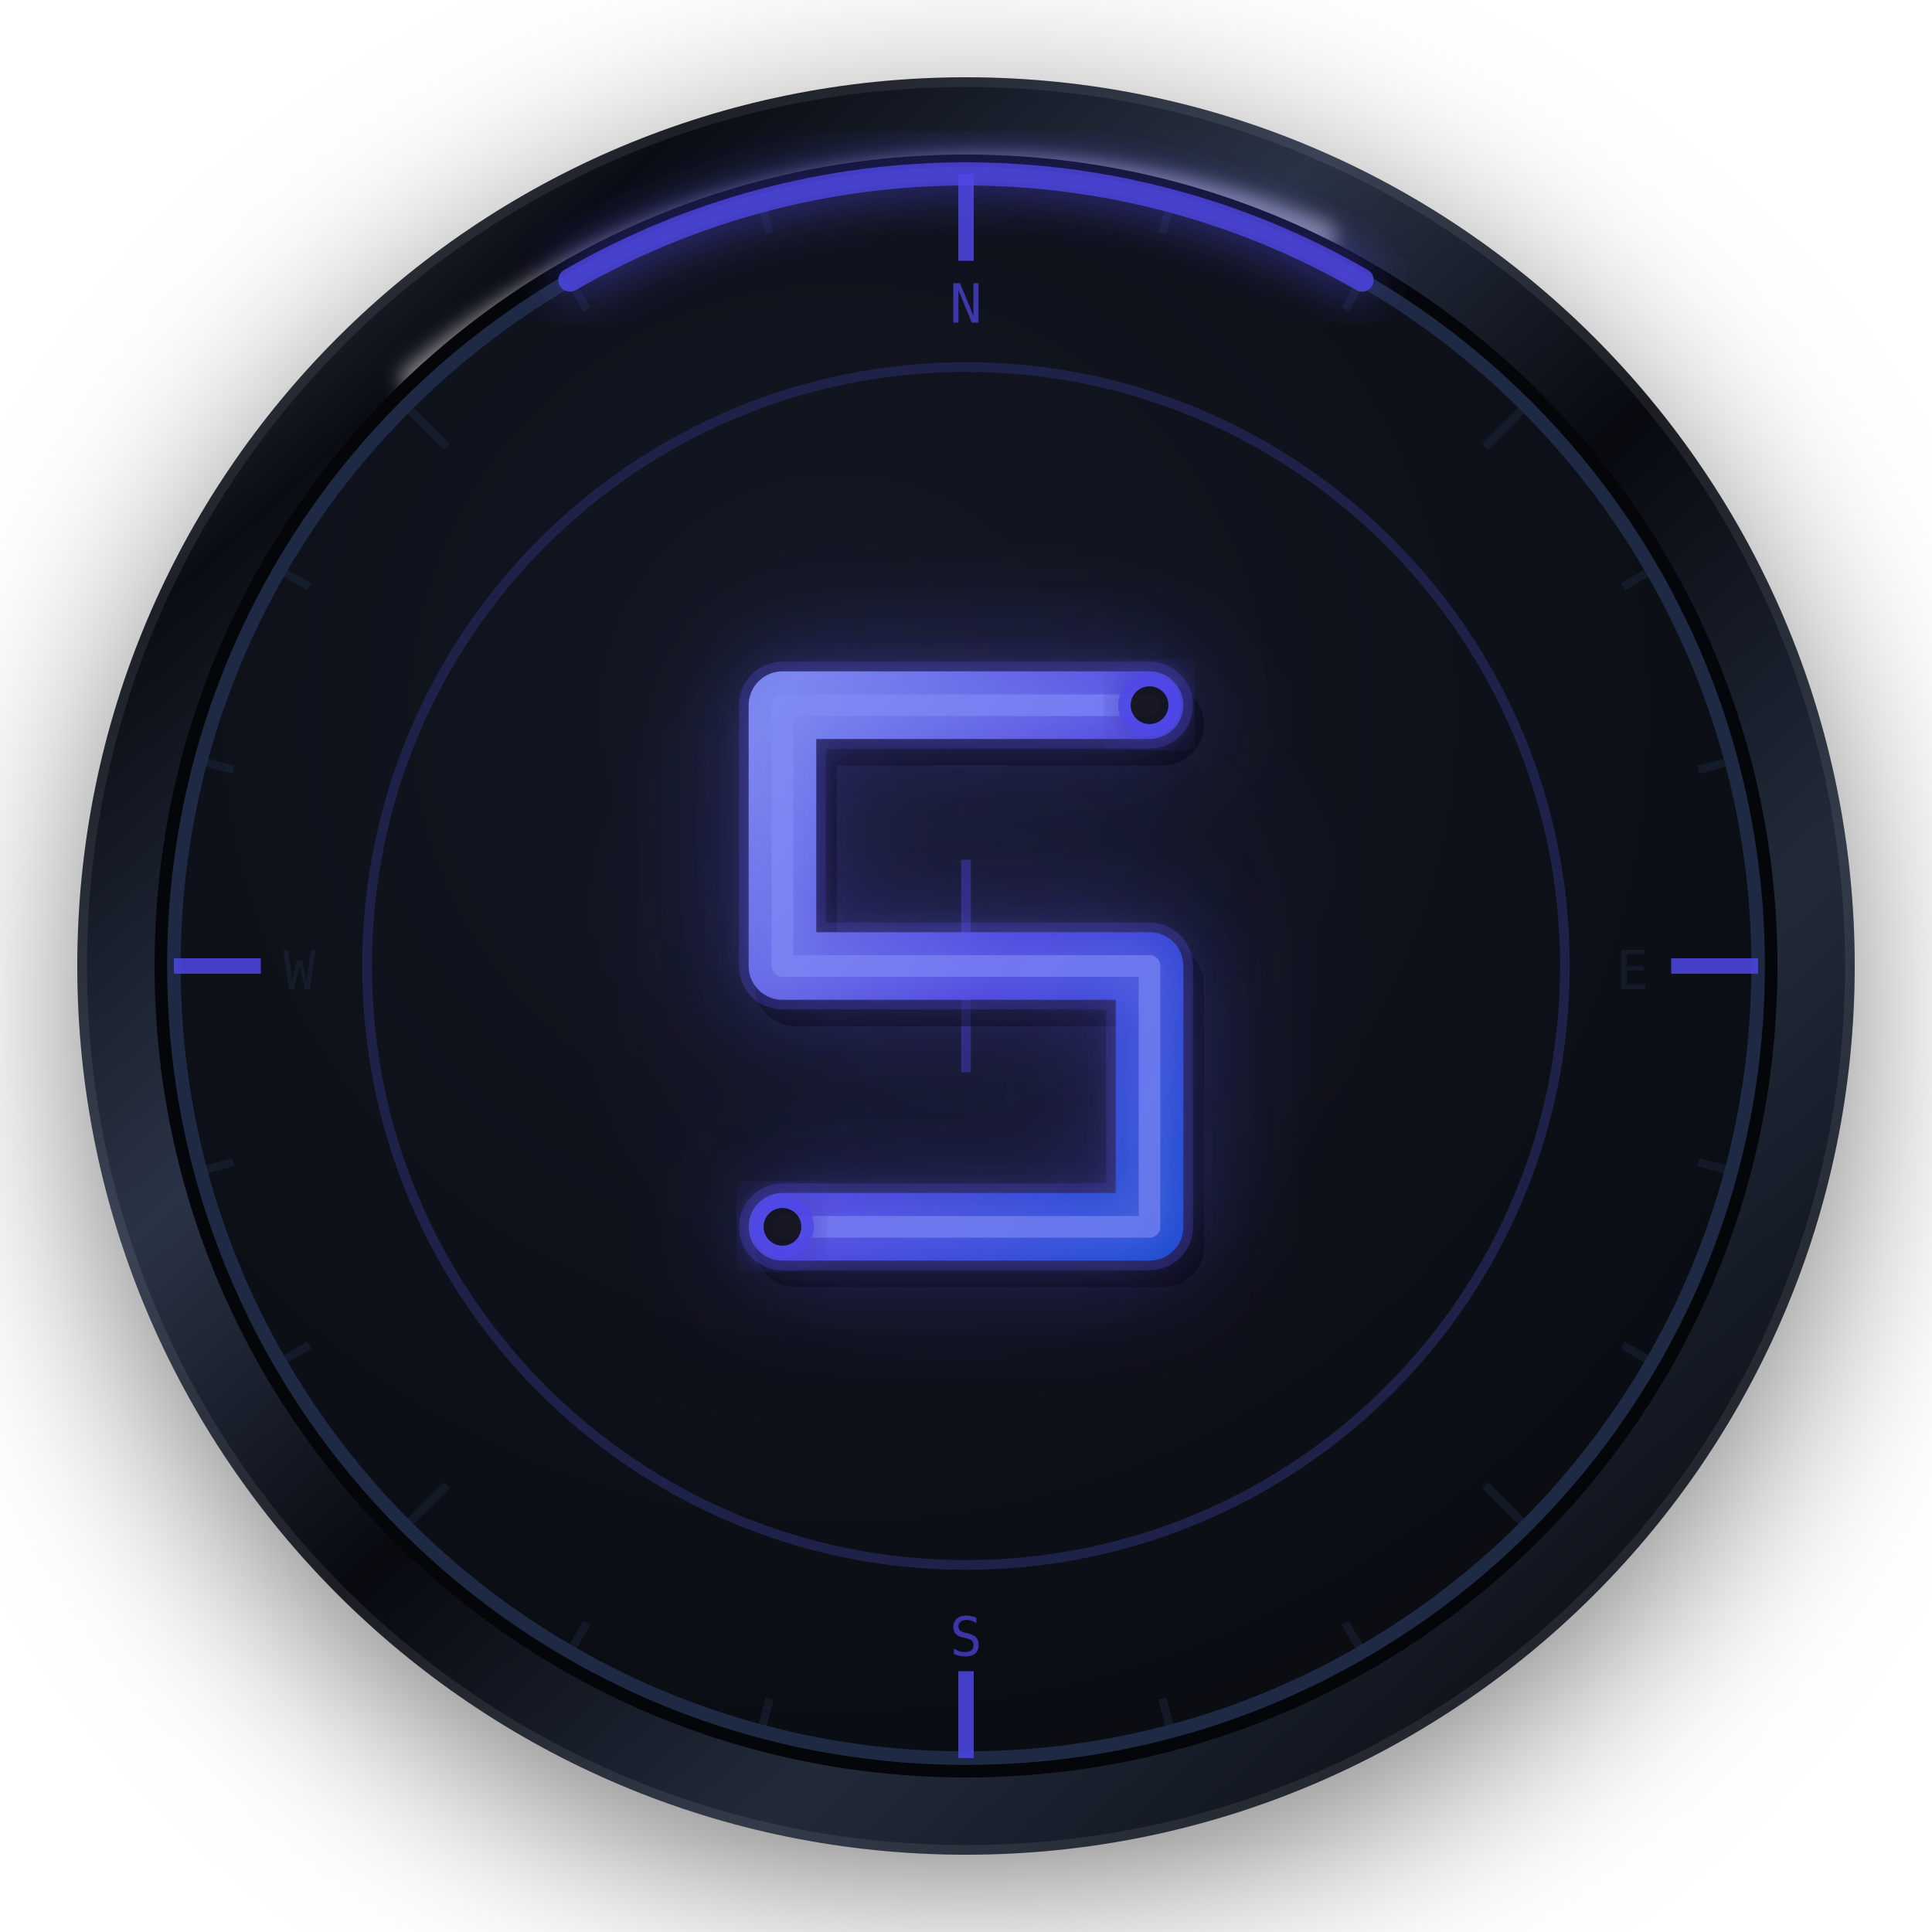
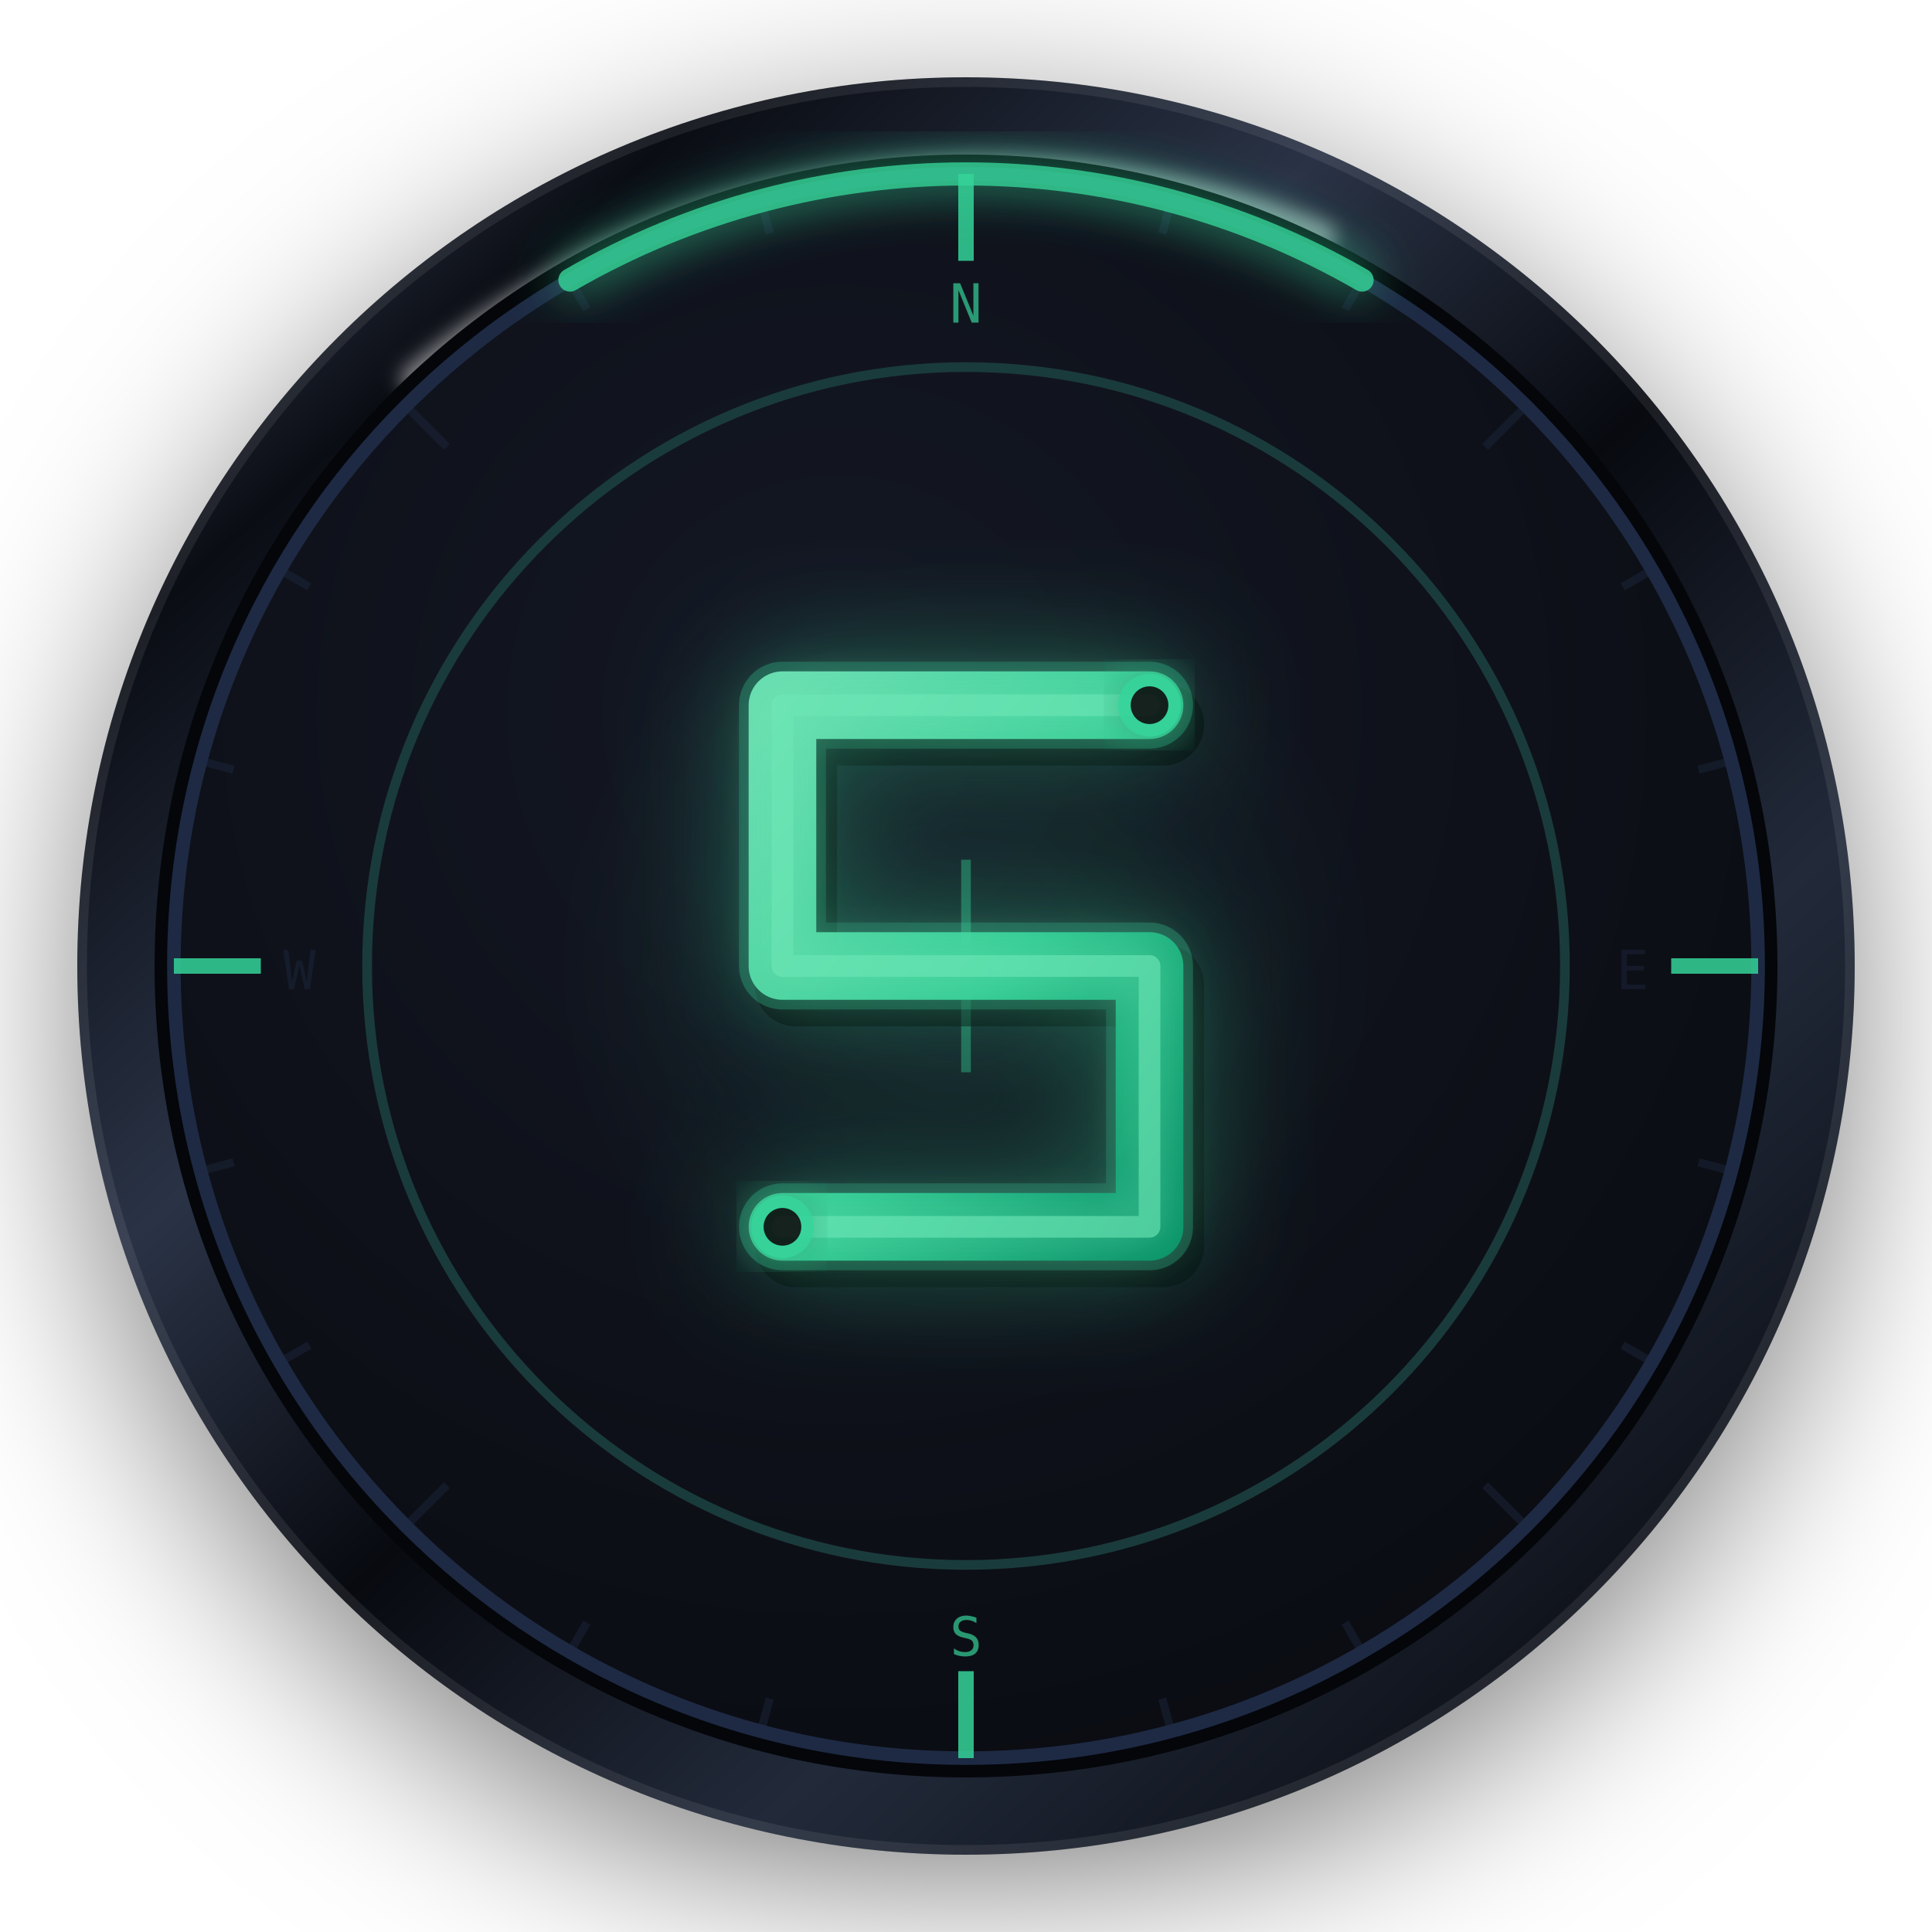
<svg xmlns="http://www.w3.org/2000/svg" width="200" height="200" viewBox="0 0 200 200" fill="none">
  <defs>
    <linearGradient id="rim" x1="8%" y1="4%" x2="92%" y2="96%">
      <stop offset="0%" stop-color="#3a4256" />
      <stop offset="14%" stop-color="#0a0d14" />
      <stop offset="34%" stop-color="#2a3346" />
      <stop offset="52%" stop-color="#080a10" />
      <stop offset="72%" stop-color="#222a3a" />
      <stop offset="100%" stop-color="#04060a" />
    </linearGradient>
    <radialGradient id="face" cx="42%" cy="34%" r="72%">
      <stop offset="0%" stop-color="#141824" />
      <stop offset="100%" stop-color="#0a0c12" />
    </radialGradient>
    <radialGradient id="fglow" cx="50%" cy="50%" r="50%">
-       <stop offset="0%" stop-color="#4f46e5" stop-opacity="0.1" />
-       <stop offset="52%" stop-color="#4f46e5" stop-opacity="0" />
-       <stop offset="100%" stop-color="#4f46e5" stop-opacity="0" />
+       <stop offset="0%" stop-color="#34d399" stop-opacity="0.1" />
+       <stop offset="52%" stop-color="#34d399" stop-opacity="0" />
+       <stop offset="100%" stop-color="#34d399" stop-opacity="0" />
    </radialGradient>
    <linearGradient id="acc" x1="0%" y1="0%" x2="100%" y2="100%">
-       <stop offset="0%" stop-color="#818cf8" />
-       <stop offset="55%" stop-color="#4f46e5" />
-       <stop offset="100%" stop-color="#1d4ed8" />
+       <stop offset="0%" stop-color="#6ee7b7" />
+       <stop offset="55%" stop-color="#34d399" />
+       <stop offset="100%" stop-color="#059669" />
    </linearGradient>
    <filter id="dropB" x="-30%" y="-30%" width="160%" height="160%">
      <feGaussianBlur stdDeviation="10" />
    </filter>
    <filter id="specB" x="-30%" y="-30%" width="160%" height="160%">
      <feGaussianBlur stdDeviation="1" />
    </filter>
    <filter id="glowLg" x="-80%" y="-80%" width="260%" height="260%">
      <feGaussianBlur stdDeviation="6" result="b" />
      <feMerge>
        <feMergeNode in="b" />
        <feMergeNode in="SourceGraphic" />
      </feMerge>
    </filter>
    <filter id="glowSm" x="-40%" y="-40%" width="180%" height="180%">
      <feGaussianBlur stdDeviation="2.5" result="b" />
      <feMerge>
        <feMergeNode in="b" />
        <feMergeNode in="SourceGraphic" />
      </feMerge>
    </filter>
  </defs>
  <circle cx="100" cy="105" r="92" fill="#000" opacity="0.5" filter="url(#dropB)" />
  <circle cx="100" cy="100" r="92" fill="url(#rim)" />
  <path d="M 42.96 39.28 A 92 92 0 0 1 136.8 24.56" stroke="rgba(255,255,255,0.5)" stroke-width="3" stroke-linecap="round" fill="none" filter="url(#specB)" />
  <circle cx="100" cy="100" r="84" fill="#04060a" />
  <circle cx="100" cy="100" r="82" fill="url(#face)" />
  <circle cx="100" cy="100" r="82" fill="url(#fglow)" />
  <circle cx="100" cy="100" r="82" fill="none" stroke="#1e2a44" stroke-width="1.4" />
-   <line x1="100.00" y1="18.00" x2="100.00" y2="27.00" stroke="#4f46e5" stroke-width="1.6" opacity="0.85" />
+   <line x1="100.00" y1="18.00" x2="100.00" y2="27.00" stroke="#34d399" stroke-width="1.6" opacity="0.85" />
  <line x1="121.22" y1="20.79" x2="120.32" y2="24.17" stroke="#1e2a44" stroke-width="0.85" opacity="0.4" />
  <line x1="141.00" y1="28.99" x2="139.25" y2="32.02" stroke="#1e2a44" stroke-width="0.85" opacity="0.4" />
  <line x1="157.98" y1="42.02" x2="153.74" y2="46.26" stroke="#1e2a44" stroke-width="0.85" opacity="0.4" />
  <line x1="171.01" y1="59.00" x2="167.98" y2="60.75" stroke="#1e2a44" stroke-width="0.85" opacity="0.4" />
  <line x1="179.21" y1="78.78" x2="175.83" y2="79.68" stroke="#1e2a44" stroke-width="0.85" opacity="0.4" />
-   <line x1="182.00" y1="100.00" x2="173.00" y2="100.00" stroke="#4f46e5" stroke-width="1.6" opacity="0.85" />
+   <line x1="182.00" y1="100.00" x2="173.00" y2="100.00" stroke="#34d399" stroke-width="1.6" opacity="0.85" />
  <line x1="179.21" y1="121.22" x2="175.83" y2="120.32" stroke="#1e2a44" stroke-width="0.85" opacity="0.4" />
  <line x1="171.01" y1="141.00" x2="167.98" y2="139.25" stroke="#1e2a44" stroke-width="0.85" opacity="0.4" />
  <line x1="157.98" y1="157.98" x2="153.74" y2="153.74" stroke="#1e2a44" stroke-width="0.85" opacity="0.4" />
  <line x1="141.00" y1="171.01" x2="139.25" y2="167.98" stroke="#1e2a44" stroke-width="0.85" opacity="0.4" />
  <line x1="121.22" y1="179.21" x2="120.32" y2="175.83" stroke="#1e2a44" stroke-width="0.85" opacity="0.4" />
-   <line x1="100.00" y1="182.00" x2="100.00" y2="173.00" stroke="#4f46e5" stroke-width="1.6" opacity="0.85" />
+   <line x1="100.00" y1="182.00" x2="100.00" y2="173.00" stroke="#34d399" stroke-width="1.6" opacity="0.85" />
  <line x1="78.78" y1="179.21" x2="79.68" y2="175.83" stroke="#1e2a44" stroke-width="0.85" opacity="0.4" />
  <line x1="59.00" y1="171.01" x2="60.75" y2="167.98" stroke="#1e2a44" stroke-width="0.85" opacity="0.4" />
  <line x1="42.02" y1="157.98" x2="46.26" y2="153.74" stroke="#1e2a44" stroke-width="0.85" opacity="0.4" />
  <line x1="28.99" y1="141.00" x2="32.02" y2="139.25" stroke="#1e2a44" stroke-width="0.85" opacity="0.4" />
  <line x1="20.79" y1="121.22" x2="24.17" y2="120.32" stroke="#1e2a44" stroke-width="0.85" opacity="0.4" />
-   <line x1="18.00" y1="100.00" x2="27.00" y2="100.00" stroke="#4f46e5" stroke-width="1.6" opacity="0.85" />
+   <line x1="18.00" y1="100.00" x2="27.00" y2="100.00" stroke="#34d399" stroke-width="1.6" opacity="0.85" />
  <line x1="20.79" y1="78.78" x2="24.17" y2="79.68" stroke="#1e2a44" stroke-width="0.85" opacity="0.4" />
  <line x1="28.99" y1="59.00" x2="32.02" y2="60.75" stroke="#1e2a44" stroke-width="0.85" opacity="0.4" />
  <line x1="42.02" y1="42.02" x2="46.26" y2="46.26" stroke="#1e2a44" stroke-width="0.85" opacity="0.4" />
  <line x1="59.00" y1="28.99" x2="60.75" y2="32.02" stroke="#1e2a44" stroke-width="0.85" opacity="0.4" />
  <line x1="78.78" y1="20.79" x2="79.68" y2="24.17" stroke="#1e2a44" stroke-width="0.85" opacity="0.4" />
  <circle cx="100" cy="100" r="62" fill="none" stroke="#151a26" stroke-width="1" />
-   <circle cx="100" cy="100" r="62" fill="none" stroke="#4f46e5" stroke-width="1" opacity="0.18" />
-   <line x1="89" y1="100" x2="111" y2="100" stroke="#4f46e5" stroke-width="1" opacity="0.4" />
-   <line x1="100" y1="89" x2="100" y2="111" stroke="#4f46e5" stroke-width="1" opacity="0.4" />
+   <circle cx="100" cy="100" r="62" fill="none" stroke="#34d399" stroke-width="1" opacity="0.18" />
+   <line x1="89" y1="100" x2="111" y2="100" stroke="#34d399" stroke-width="1" opacity="0.4" />
+   <line x1="100" y1="89" x2="100" y2="111" stroke="#34d399" stroke-width="1" opacity="0.4" />
  <path d="M 119 73 L 81 73 L 81 100 L 119 100 L 119 127 L 81 127" transform="translate(1.4 2)" stroke="rgba(0,0,0,0.7)" stroke-width="8.5" stroke-linecap="round" stroke-linejoin="round" fill="none" opacity="0.7" />
-   <path d="M 119 73 L 81 73 L 81 100 L 119 100 L 119 127 L 81 127" filter="url(#glowLg)" stroke="#4f46e5" stroke-width="9" stroke-linecap="round" stroke-linejoin="round" fill="none" opacity="0.375" />
+   <path d="M 119 73 L 81 73 L 81 100 L 119 100 L 119 127 L 81 127" filter="url(#glowLg)" stroke="#34d399" stroke-width="9" stroke-linecap="round" stroke-linejoin="round" fill="none" opacity="0.375" />
  <path d="M 119 73 L 81 73 L 81 100 L 119 100 L 119 127 L 81 127" stroke="url(#acc)" stroke-width="7" stroke-linecap="round" stroke-linejoin="round" fill="none" opacity="0.925" />
-   <path d="M 119 73 L 81 73 L 81 100 L 119 100 L 119 127 L 81 127" filter="url(#glowSm)" stroke="#818cf8" stroke-width="2.24" stroke-linecap="round" stroke-linejoin="round" fill="none" opacity="0.7" />
-   <circle cx="119" cy="73" r="2.6" fill="#08090e" stroke="#4f46e5" stroke-width="1.3" opacity="0.9" filter="url(#glowSm)" />
-   <circle cx="81" cy="127" r="2.6" fill="#08090e" stroke="#4f46e5" stroke-width="1.3" opacity="0.9" filter="url(#glowSm)" />
-   <text x="100" y="33.4" text-anchor="middle" font-family="ui-monospace,Menlo,monospace" font-size="5.6" fill="#4f46e5" opacity="0.7">N</text>
+   <path d="M 119 73 L 81 73 L 81 100 L 119 100 L 119 127 L 81 127" filter="url(#glowSm)" stroke="#6ee7b7" stroke-width="2.24" stroke-linecap="round" stroke-linejoin="round" fill="none" opacity="0.7" />
+   <circle cx="119" cy="73" r="2.6" fill="#08090e" stroke="#34d399" stroke-width="1.3" opacity="0.9" filter="url(#glowSm)" />
+   <circle cx="81" cy="127" r="2.6" fill="#08090e" stroke="#34d399" stroke-width="1.3" opacity="0.9" filter="url(#glowSm)" />
+   <text x="100" y="33.4" text-anchor="middle" font-family="ui-monospace,Menlo,monospace" font-size="5.6" fill="#34d399" opacity="0.7">N</text>
  <text x="169" y="102.4" text-anchor="middle" font-family="ui-monospace,Menlo,monospace" font-size="5.6" fill="#1e2a44" opacity="0.4">E</text>
-   <text x="100" y="171.4" text-anchor="middle" font-family="ui-monospace,Menlo,monospace" font-size="5.6" fill="#4f46e5" opacity="0.7">S</text>
+   <text x="100" y="171.4" text-anchor="middle" font-family="ui-monospace,Menlo,monospace" font-size="5.6" fill="#34d399" opacity="0.7">S</text>
  <text x="31" y="102.4" text-anchor="middle" font-family="ui-monospace,Menlo,monospace" font-size="5.6" fill="#1e2a44" opacity="0.4">W</text>
-   <path d="M 59 28.99 A 82 82 0 0 1 141 28.99" stroke="#4f46e5" stroke-width="2.4" stroke-linecap="round" fill="none" filter="url(#glowSm)" opacity="0.85" />
+   <path d="M 59 28.99 A 82 82 0 0 1 141 28.99" stroke="#34d399" stroke-width="2.4" stroke-linecap="round" fill="none" filter="url(#glowSm)" opacity="0.85" />
  <circle cx="100" cy="100" r="91.5" fill="none" stroke="rgba(255,255,255,0.08)" stroke-width="1" />
</svg>
